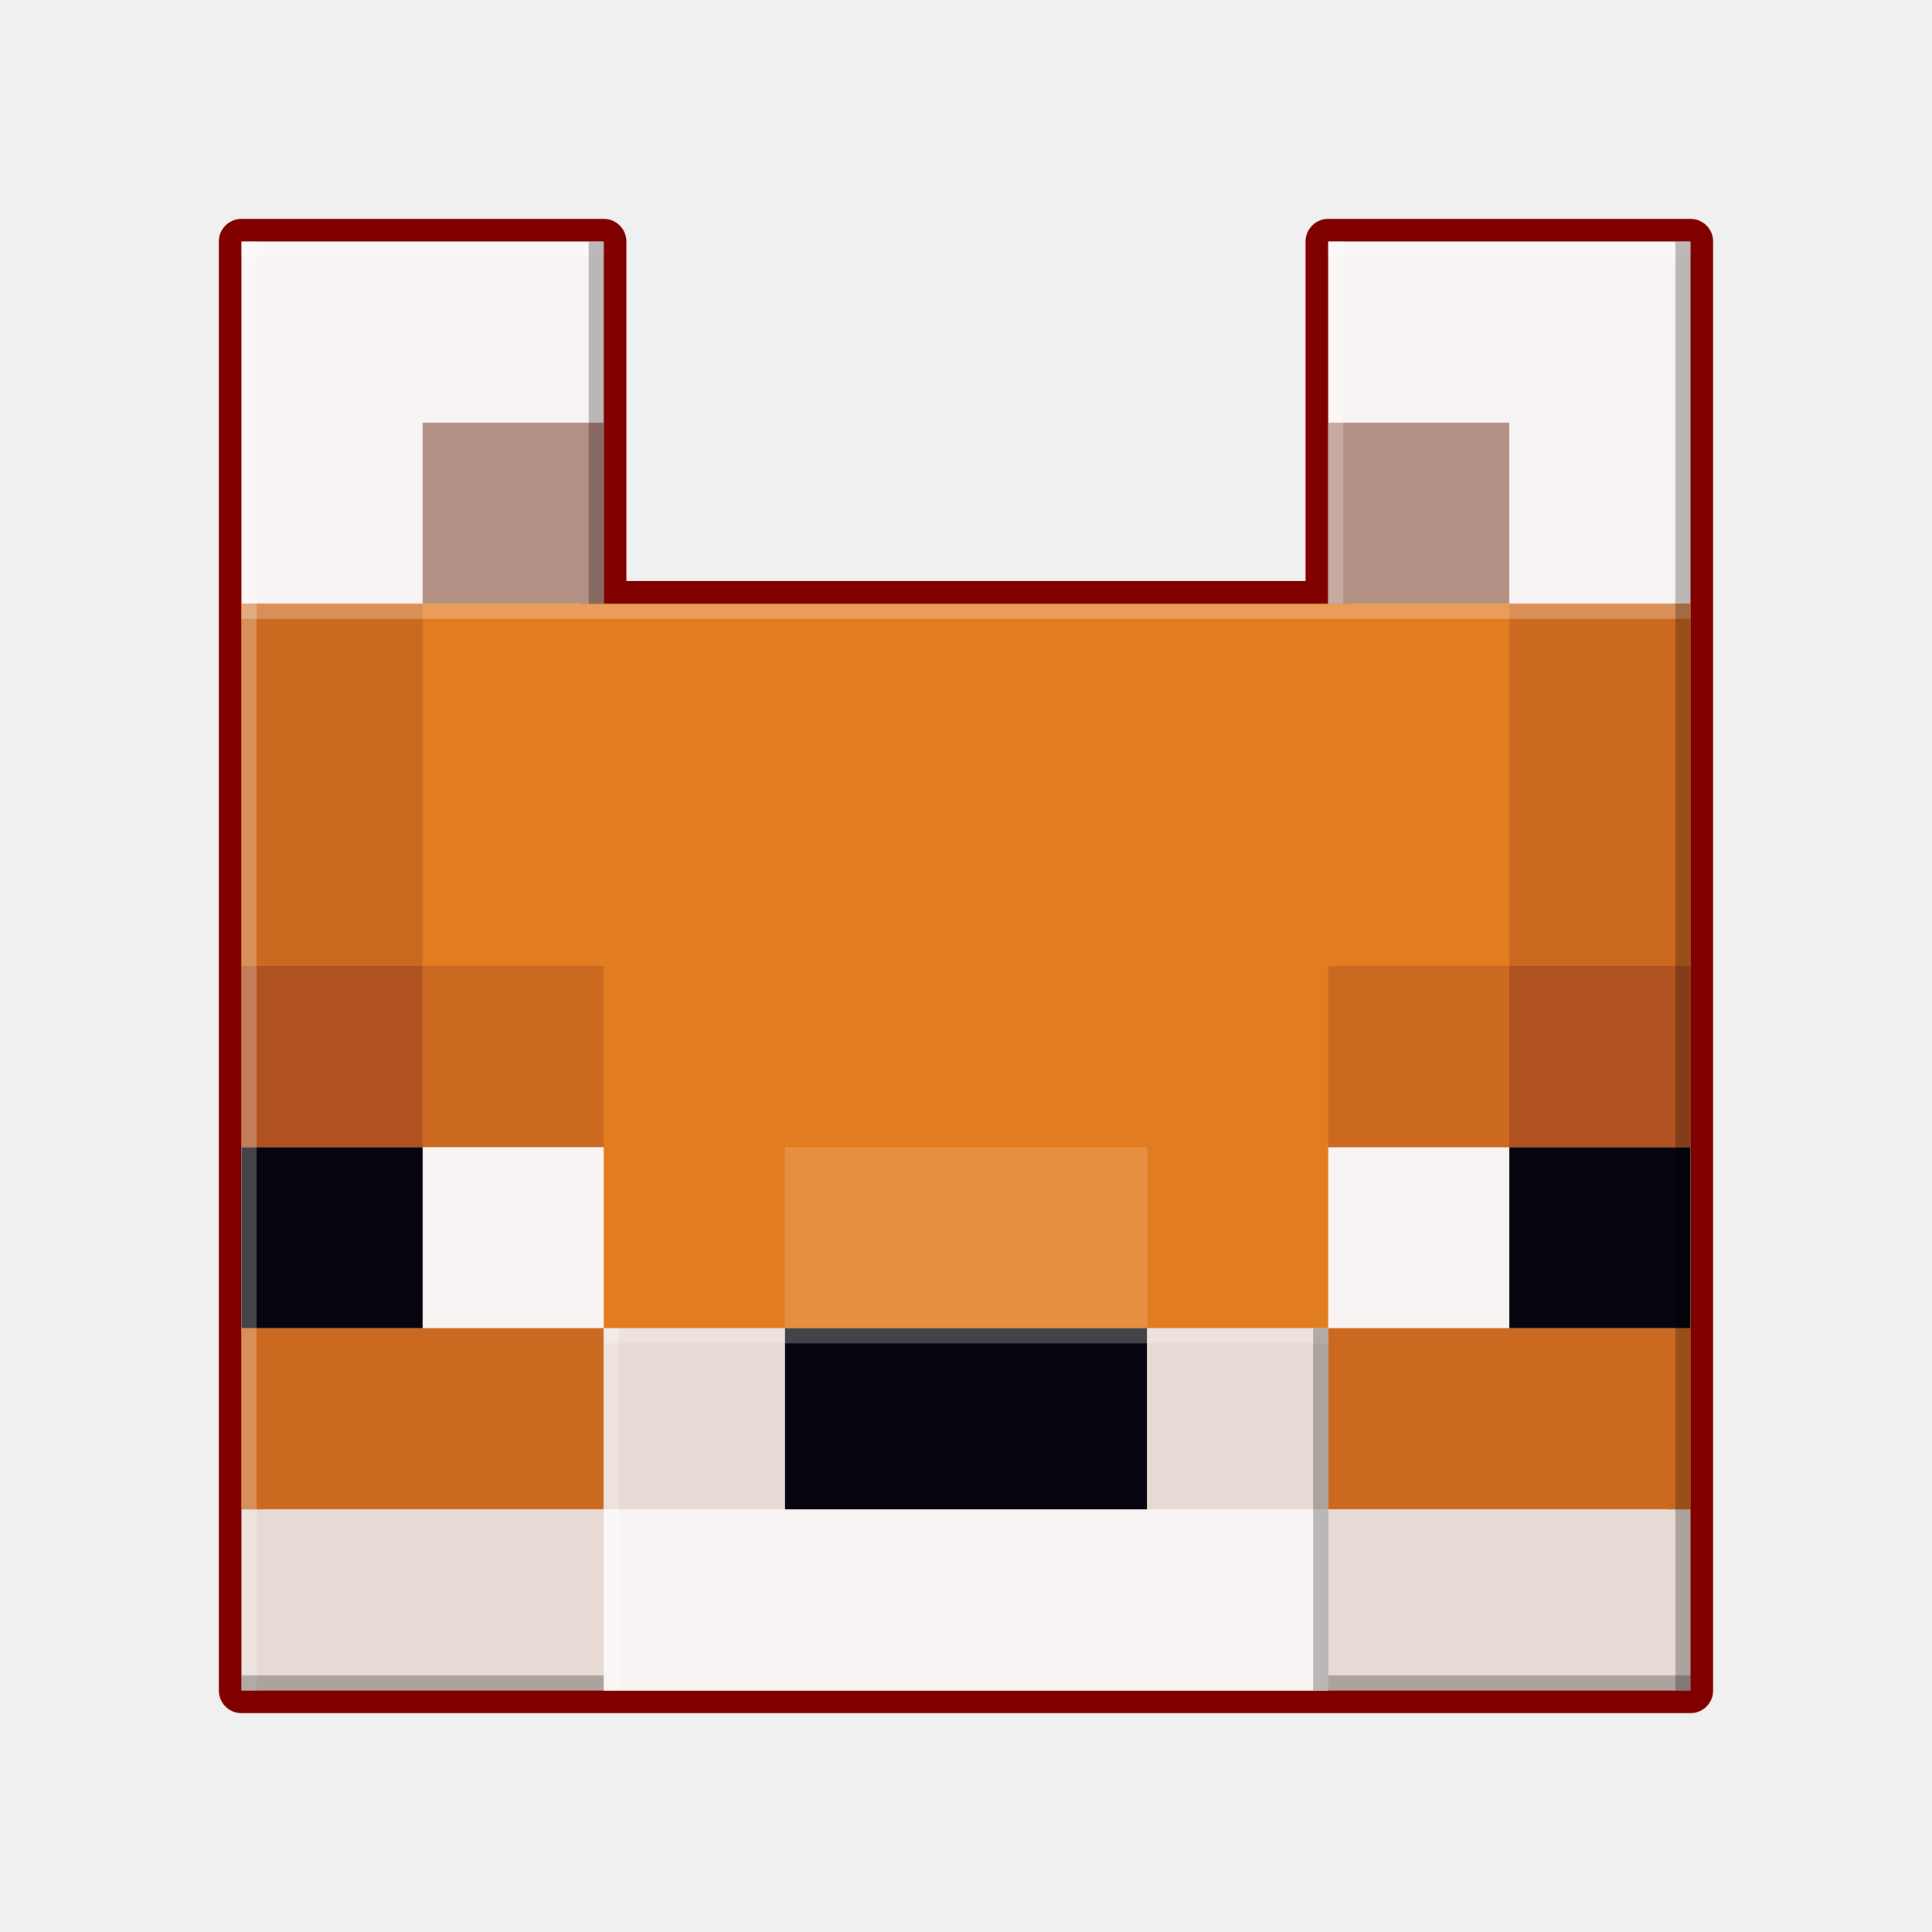
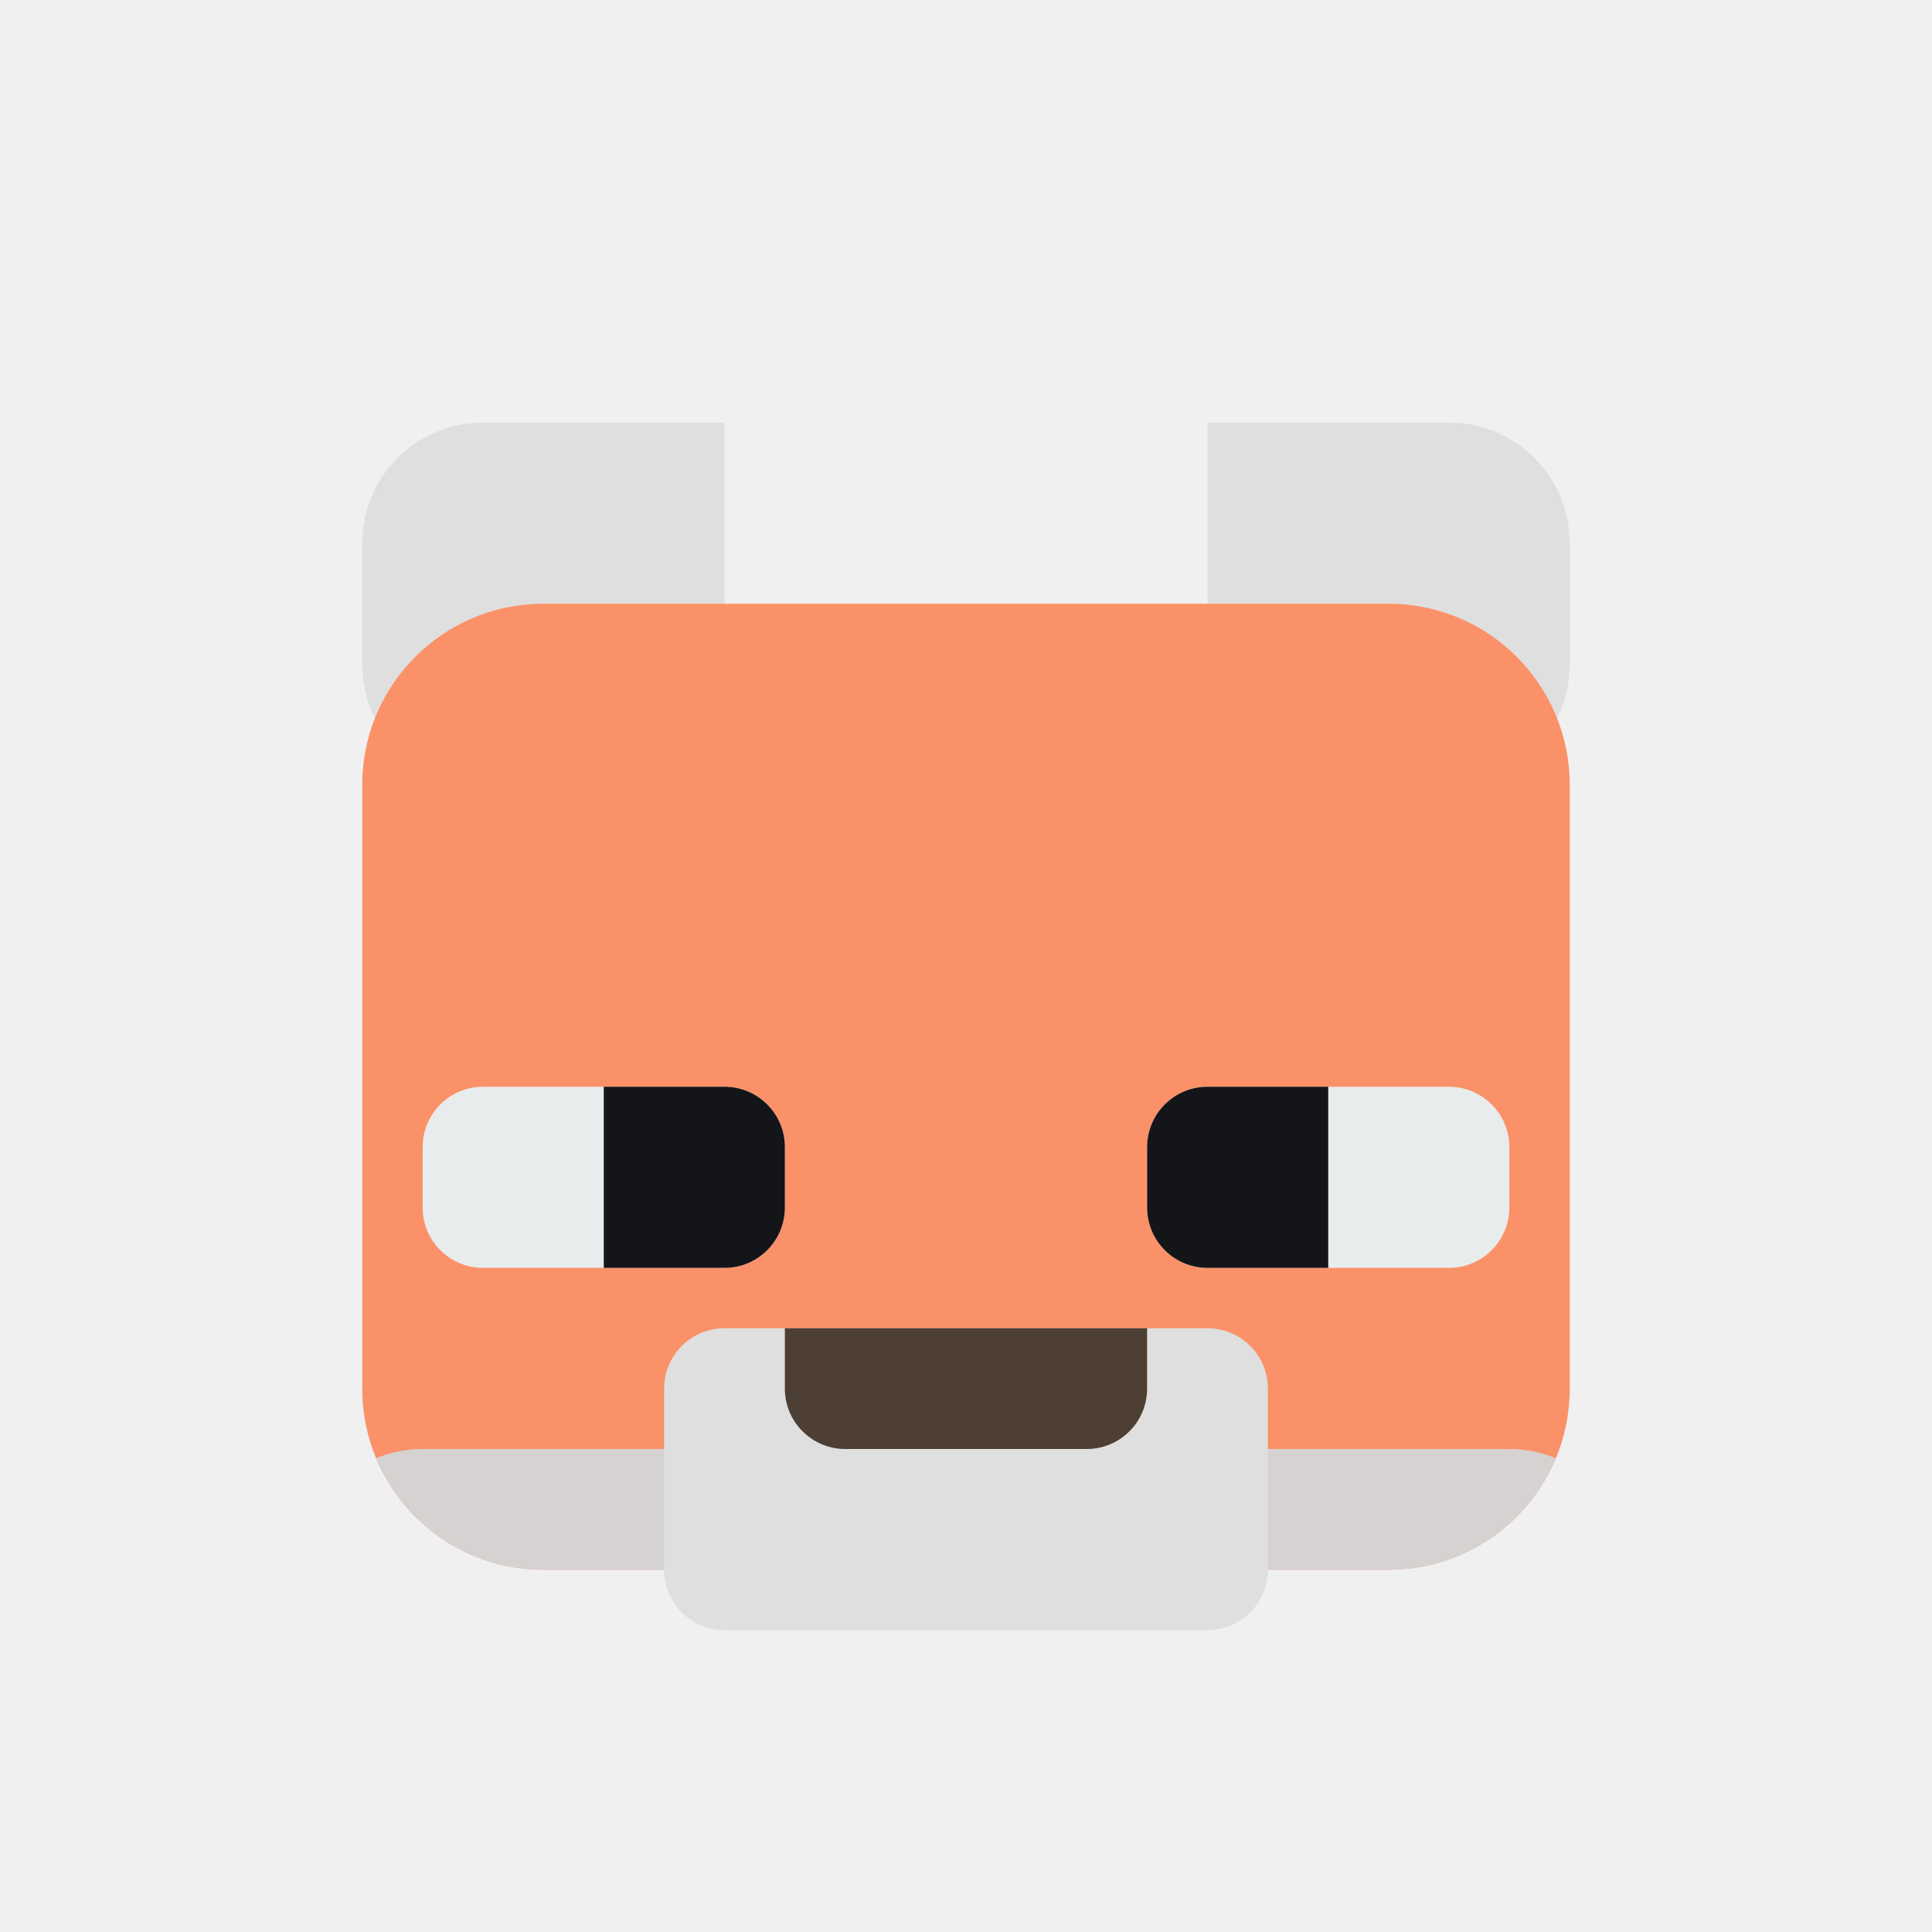
- <svg xmlns="http://www.w3.org/2000/svg" id="svg8" version="1.1" viewBox="0 0 33.867 33.867" height="128" width="128">
-   <defs id="defs2" />
-   <g transform="translate(0,-263.1333)" id="layer1">
-     <path id="rect4750" d="m 4.233,267.367 v 6.35 6.35 3.175 3.175 3.175 3.175 h 25.4 v -3.175 -3.175 -3.175 -3.175 -6.35 -6.35 h -6.35 v 6.35 h -12.7 v -3.175 -3.175 z" style="color:#000000;display:inline;overflow:visible;visibility:visible;opacity:1;fill:none;fill-opacity:1;fill-rule:nonzero;stroke:#800000;stroke-width:0.794;stroke-linecap:butt;stroke-linejoin:round;stroke-miterlimit:4;stroke-dasharray:none;stroke-dashoffset:0;stroke-opacity:1;marker:none;enable-background:accumulate" />
-     <g id="g4748">
-       <rect style="color:#000000;display:inline;overflow:visible;visibility:visible;opacity:1;fill:#f9f4f4;fill-opacity:1;fill-rule:nonzero;stroke:none;stroke-width:1.191;stroke-linecap:butt;stroke-linejoin:round;stroke-miterlimit:4;stroke-dasharray:none;stroke-dashoffset:0;stroke-opacity:1;marker:none;enable-background:accumulate" id="rect4553" width="6.35" height="6.35" x="4.233" y="267.367" />
-       <rect style="color:#000000;display:inline;overflow:visible;visibility:visible;opacity:1;fill:#b48f83;fill-opacity:1;fill-rule:nonzero;stroke:none;stroke-width:0.595;stroke-linecap:butt;stroke-linejoin:round;stroke-miterlimit:4;stroke-dasharray:none;stroke-dashoffset:0;stroke-opacity:1;marker:none;enable-background:accumulate" id="rect4553-6-2" width="3.175" height="3.175" x="7.408" y="270.542" />
-       <rect y="267.367" x="23.283" height="6.35" width="6.35" id="rect4623" style="color:#000000;display:inline;overflow:visible;visibility:visible;opacity:1;fill:#f9f4f4;fill-opacity:1;fill-rule:nonzero;stroke:none;stroke-width:1.191;stroke-linecap:butt;stroke-linejoin:round;stroke-miterlimit:4;stroke-dasharray:none;stroke-dashoffset:0;stroke-opacity:1;marker:none;enable-background:accumulate" />
-       <rect y="270.542" x="23.283" height="3.175" width="3.175" id="rect4627" style="color:#000000;display:inline;overflow:visible;visibility:visible;opacity:1;fill:#b48f83;fill-opacity:1;fill-rule:nonzero;stroke:none;stroke-width:0.595;stroke-linecap:butt;stroke-linejoin:round;stroke-miterlimit:4;stroke-dasharray:none;stroke-dashoffset:0;stroke-opacity:1;marker:none;enable-background:accumulate" />
-       <rect style="color:#000000;display:inline;overflow:visible;visibility:visible;opacity:1;fill:#e27c21;fill-opacity:1;fill-rule:nonzero;stroke:none;stroke-width:0.595;stroke-linecap:butt;stroke-linejoin:round;stroke-miterlimit:4;stroke-dasharray:none;stroke-dashoffset:0;stroke-opacity:1;marker:none;enable-background:accumulate" id="rect4672" width="25.4" height="15.875" x="4.233" y="273.717" />
-       <rect style="color:#000000;display:inline;overflow:visible;visibility:visible;opacity:1;fill:#cc6920;fill-opacity:1;fill-rule:nonzero;stroke:none;stroke-width:0.595;stroke-linecap:butt;stroke-linejoin:round;stroke-miterlimit:4;stroke-dasharray:none;stroke-dashoffset:0;stroke-opacity:1;marker:none;enable-background:accumulate" id="rect4629" width="3.175" height="6.35" x="4.233" y="273.717" />
-       <rect y="273.717" x="26.458" height="6.35" width="3.175" id="rect4631" style="color:#000000;display:inline;overflow:visible;visibility:visible;opacity:1;fill:#cc6920;fill-opacity:1;fill-rule:nonzero;stroke:none;stroke-width:0.595;stroke-linecap:butt;stroke-linejoin:round;stroke-miterlimit:4;stroke-dasharray:none;stroke-dashoffset:0;stroke-opacity:1;marker:none;enable-background:accumulate" />
-       <rect style="color:#000000;display:inline;overflow:visible;visibility:visible;opacity:1;fill:#e78f41;fill-opacity:1;fill-rule:nonzero;stroke:none;stroke-width:0.595;stroke-linecap:butt;stroke-linejoin:round;stroke-miterlimit:4;stroke-dasharray:none;stroke-dashoffset:0;stroke-opacity:1;marker:none;enable-background:accumulate" id="rect4636" width="6.35" height="3.175" x="13.758" y="283.242" />
-       <rect style="color:#000000;display:inline;overflow:visible;visibility:visible;opacity:1;fill:#b05122;fill-opacity:1;fill-rule:nonzero;stroke:none;stroke-width:0.595;stroke-linecap:butt;stroke-linejoin:round;stroke-miterlimit:4;stroke-dasharray:none;stroke-dashoffset:0;stroke-opacity:1;marker:none;enable-background:accumulate" id="rect4638" width="3.175" height="3.175" x="4.233" y="280.067" />
-       <rect style="color:#000000;display:inline;overflow:visible;visibility:visible;opacity:1;fill:#cc6920;fill-opacity:1;fill-rule:nonzero;stroke:none;stroke-width:0.595;stroke-linecap:butt;stroke-linejoin:round;stroke-miterlimit:4;stroke-dasharray:none;stroke-dashoffset:0;stroke-opacity:1;marker:none;enable-background:accumulate" id="rect4640" width="3.175" height="3.175" x="7.408" y="280.067" />
-       <rect style="color:#000000;display:inline;overflow:visible;visibility:visible;opacity:1;fill:#f9f4f4;fill-opacity:1;fill-rule:nonzero;stroke:none;stroke-width:0.842;stroke-linecap:butt;stroke-linejoin:round;stroke-miterlimit:4;stroke-dasharray:none;stroke-dashoffset:0;stroke-opacity:1;marker:none;enable-background:accumulate" id="rect4644" width="6.35" height="3.175" x="4.233" y="283.242" />
-       <rect style="color:#000000;display:inline;overflow:visible;visibility:visible;opacity:1;fill:#06040e;fill-opacity:1;fill-rule:nonzero;stroke:none;stroke-width:0.595;stroke-linecap:butt;stroke-linejoin:round;stroke-miterlimit:4;stroke-dasharray:none;stroke-dashoffset:0;stroke-opacity:1;marker:none;enable-background:accumulate" id="rect4642" width="3.175" height="3.175" x="4.233" y="283.242" />
-       <rect style="color:#000000;display:inline;overflow:visible;visibility:visible;opacity:1;fill:#f9f4f4;fill-opacity:1;fill-rule:nonzero;stroke:none;stroke-width:0.842;stroke-linecap:butt;stroke-linejoin:round;stroke-miterlimit:4;stroke-dasharray:none;stroke-dashoffset:0;stroke-opacity:1;marker:none;enable-background:accumulate" id="rect4646" width="6.35" height="3.175" x="23.283" y="283.242" />
-       <rect style="color:#000000;display:inline;overflow:visible;visibility:visible;opacity:1;fill:#06040e;fill-opacity:1;fill-rule:nonzero;stroke:none;stroke-width:0.595;stroke-linecap:butt;stroke-linejoin:round;stroke-miterlimit:4;stroke-dasharray:none;stroke-dashoffset:0;stroke-opacity:1;marker:none;enable-background:accumulate" id="rect4648" width="3.175" height="3.175" x="26.458" y="283.242" />
-       <rect style="color:#000000;display:inline;overflow:visible;visibility:visible;opacity:1;fill:#cc6920;fill-opacity:1;fill-rule:nonzero;stroke:none;stroke-width:0.595;stroke-linecap:butt;stroke-linejoin:round;stroke-miterlimit:4;stroke-dasharray:none;stroke-dashoffset:0;stroke-opacity:1;marker:none;enable-background:accumulate" id="rect4650" width="3.175" height="3.175" x="23.283" y="280.067" />
-       <rect style="color:#000000;display:inline;overflow:visible;visibility:visible;opacity:1;fill:#b05122;fill-opacity:1;fill-rule:nonzero;stroke:none;stroke-width:0.595;stroke-linecap:butt;stroke-linejoin:round;stroke-miterlimit:4;stroke-dasharray:none;stroke-dashoffset:0;stroke-opacity:1;marker:none;enable-background:accumulate" id="rect4652" width="3.175" height="3.175" x="26.458" y="280.067" />
-       <rect style="color:#000000;display:inline;overflow:visible;visibility:visible;opacity:1;fill:#cc6920;fill-opacity:1;fill-rule:nonzero;stroke:none;stroke-width:0.595;stroke-linecap:butt;stroke-linejoin:round;stroke-miterlimit:4;stroke-dasharray:none;stroke-dashoffset:0;stroke-opacity:1;marker:none;enable-background:accumulate" id="rect4654" width="25.4" height="3.175" x="4.233" y="286.417" />
-       <rect style="color:#000000;display:inline;overflow:visible;visibility:visible;opacity:1;fill:#e7d9d3;fill-opacity:1;fill-rule:nonzero;stroke:none;stroke-width:0.595;stroke-linecap:butt;stroke-linejoin:round;stroke-miterlimit:4;stroke-dasharray:none;stroke-dashoffset:0;stroke-opacity:1;marker:none;enable-background:accumulate" id="rect4656" width="25.4" height="3.175" x="4.233" y="289.592" />
-       <rect style="color:#000000;display:inline;overflow:visible;visibility:visible;opacity:0.25;fill:#ffffff;fill-opacity:1;fill-rule:nonzero;stroke:none;stroke-width:0.561;stroke-linecap:butt;stroke-linejoin:round;stroke-miterlimit:4;stroke-dasharray:none;stroke-dashoffset:0;stroke-opacity:1;marker:none;enable-background:accumulate" id="rect4917" width="25.4" height="0.265" x="4.233" y="273.717" />
-       <rect style="color:#000000;display:inline;overflow:visible;visibility:visible;opacity:0.25;fill:#ffffff;fill-opacity:1;fill-rule:nonzero;stroke:none;stroke-width:0.486;stroke-linecap:butt;stroke-linejoin:round;stroke-miterlimit:4;stroke-dasharray:none;stroke-dashoffset:0;stroke-opacity:1;marker:none;enable-background:accumulate" id="rect4921" width="0.265" height="19.05" x="4.233" y="273.717" />
-       <rect style="color:#000000;display:inline;overflow:visible;visibility:visible;opacity:1;fill:#f9f4f4;fill-opacity:1;fill-rule:nonzero;stroke:none;stroke-width:1.191;stroke-linecap:butt;stroke-linejoin:round;stroke-miterlimit:4;stroke-dasharray:none;stroke-dashoffset:0;stroke-opacity:1;marker:none;enable-background:accumulate" id="rect4658" width="12.7" height="6.35" x="10.583" y="286.417" />
-       <rect style="color:#000000;display:inline;overflow:visible;visibility:visible;opacity:1;fill:#06040e;fill-opacity:1;fill-rule:nonzero;stroke:none;stroke-width:1.191;stroke-linecap:butt;stroke-linejoin:round;stroke-miterlimit:4;stroke-dasharray:none;stroke-dashoffset:0;stroke-opacity:1;marker:none;enable-background:accumulate" id="rect4660" width="6.35" height="3.175" x="13.758" y="286.417" />
-       <rect style="color:#000000;display:inline;overflow:visible;visibility:visible;opacity:1;fill:#e7d9d3;fill-opacity:1;fill-rule:nonzero;stroke:none;stroke-width:1.191;stroke-linecap:butt;stroke-linejoin:round;stroke-miterlimit:4;stroke-dasharray:none;stroke-dashoffset:0;stroke-opacity:1;marker:none;enable-background:accumulate" id="rect4662" width="3.175" height="3.175" x="10.583" y="286.417" />
-       <rect style="color:#000000;display:inline;overflow:visible;visibility:visible;opacity:1;fill:#e7d9d3;fill-opacity:1;fill-rule:nonzero;stroke:none;stroke-width:1.191;stroke-linecap:butt;stroke-linejoin:round;stroke-miterlimit:4;stroke-dasharray:none;stroke-dashoffset:0;stroke-opacity:1;marker:none;enable-background:accumulate" id="rect4664" width="3.175" height="3.175" x="20.108" y="286.417" />
-       <rect y="286.417" x="10.583" height="6.35" width="0.265" id="rect4923" style="color:#000000;display:inline;overflow:visible;visibility:visible;opacity:0.25;fill:#ffffff;fill-opacity:1;fill-rule:nonzero;stroke:none;stroke-width:0.281;stroke-linecap:butt;stroke-linejoin:round;stroke-miterlimit:4;stroke-dasharray:none;stroke-dashoffset:0;stroke-opacity:1;marker:none;enable-background:accumulate" />
-       <rect style="color:#000000;display:inline;overflow:visible;visibility:visible;opacity:0.25;fill:#ffffff;fill-opacity:1;fill-rule:nonzero;stroke:none;stroke-width:0.397;stroke-linecap:butt;stroke-linejoin:round;stroke-miterlimit:4;stroke-dasharray:none;stroke-dashoffset:0;stroke-opacity:1;marker:none;enable-background:accumulate" id="rect4951" width="12.7" height="0.265" x="10.583" y="286.417" />
-       <rect y="273.717" x="29.369" height="19.05" width="0.265" id="rect4953" style="color:#000000;display:inline;overflow:visible;visibility:visible;opacity:0.25;fill:#000000;fill-opacity:1;fill-rule:nonzero;stroke:none;stroke-width:0.486;stroke-linecap:butt;stroke-linejoin:round;stroke-miterlimit:4;stroke-dasharray:none;stroke-dashoffset:0;stroke-opacity:1;marker:none;enable-background:accumulate" />
-       <rect y="292.502" x="23.283" height="0.265" width="6.35" id="rect4957" style="color:#000000;display:inline;overflow:visible;visibility:visible;opacity:0.25;fill:#000000;fill-opacity:1;fill-rule:nonzero;stroke:none;stroke-width:0.281;stroke-linecap:butt;stroke-linejoin:round;stroke-miterlimit:4;stroke-dasharray:none;stroke-dashoffset:0;stroke-opacity:1;marker:none;enable-background:accumulate" />
-       <rect style="color:#000000;display:inline;overflow:visible;visibility:visible;opacity:0.25;fill:#000000;fill-opacity:1;fill-rule:nonzero;stroke:none;stroke-width:0.281;stroke-linecap:butt;stroke-linejoin:round;stroke-miterlimit:4;stroke-dasharray:none;stroke-dashoffset:0;stroke-opacity:1;marker:none;enable-background:accumulate" id="rect4959" width="0.265" height="6.35" x="23.019" y="286.417" />
-       <rect y="292.502" x="4.233" height="0.265" width="6.35" id="rect4961" style="color:#000000;display:inline;overflow:visible;visibility:visible;opacity:0.25;fill:#000000;fill-opacity:1;fill-rule:nonzero;stroke:none;stroke-width:0.281;stroke-linecap:butt;stroke-linejoin:round;stroke-miterlimit:4;stroke-dasharray:none;stroke-dashoffset:0;stroke-opacity:1;marker:none;enable-background:accumulate" />
-       <rect y="267.367" x="4.233" height="6.35" width="0.265" id="rect4963" style="color:#000000;display:inline;overflow:visible;visibility:visible;opacity:0.25;fill:#ffffff;fill-opacity:1;fill-rule:nonzero;stroke:none;stroke-width:0.281;stroke-linecap:butt;stroke-linejoin:round;stroke-miterlimit:4;stroke-dasharray:none;stroke-dashoffset:0;stroke-opacity:1;marker:none;enable-background:accumulate" />
-       <rect style="color:#000000;display:inline;overflow:visible;visibility:visible;opacity:0.25;fill:#ffffff;fill-opacity:1;fill-rule:nonzero;stroke:none;stroke-width:0.281;stroke-linecap:butt;stroke-linejoin:round;stroke-miterlimit:4;stroke-dasharray:none;stroke-dashoffset:0;stroke-opacity:1;marker:none;enable-background:accumulate" id="rect4965" width="6.35" height="0.265" x="4.233" y="267.367" />
-       <rect y="267.367" x="23.283" height="6.35" width="0.265" id="rect4963-9" style="color:#000000;display:inline;overflow:visible;visibility:visible;opacity:0.25;fill:#ffffff;fill-opacity:1;fill-rule:nonzero;stroke:none;stroke-width:0.281;stroke-linecap:butt;stroke-linejoin:round;stroke-miterlimit:4;stroke-dasharray:none;stroke-dashoffset:0;stroke-opacity:1;marker:none;enable-background:accumulate" />
-       <rect style="color:#000000;display:inline;overflow:visible;visibility:visible;opacity:0.25;fill:#ffffff;fill-opacity:1;fill-rule:nonzero;stroke:none;stroke-width:0.281;stroke-linecap:butt;stroke-linejoin:round;stroke-miterlimit:4;stroke-dasharray:none;stroke-dashoffset:0;stroke-opacity:1;marker:none;enable-background:accumulate" id="rect4965-1" width="6.35" height="0.265" x="23.283" y="267.367" />
-       <rect style="color:#000000;display:inline;overflow:visible;visibility:visible;opacity:0.25;fill:#000000;fill-opacity:1;fill-rule:nonzero;stroke:none;stroke-width:0.281;stroke-linecap:butt;stroke-linejoin:round;stroke-miterlimit:4;stroke-dasharray:none;stroke-dashoffset:0;stroke-opacity:1;marker:none;enable-background:accumulate" id="rect4985" width="0.265" height="6.35" x="29.369" y="267.367" />
-       <rect y="267.367" x="10.319" height="6.35" width="0.265" id="rect4987" style="color:#000000;display:inline;overflow:visible;visibility:visible;opacity:0.25;fill:#000000;fill-opacity:1;fill-rule:nonzero;stroke:none;stroke-width:0.281;stroke-linecap:butt;stroke-linejoin:round;stroke-miterlimit:4;stroke-dasharray:none;stroke-dashoffset:0;stroke-opacity:1;marker:none;enable-background:accumulate" />
+ <svg xmlns="http://www.w3.org/2000/svg" xmlns:xlink="http://www.w3.org/1999/xlink" width="32" height="32" version="1.1" viewBox="0 0 32 32" id="svg168" xml:space="preserve">
+   <defs id="defs172">
+     <clipPath clipPathUnits="userSpaceOnUse" id="clipPath51555-6-8-0">
+       <rect style="fill:#fb9168;fill-opacity:1;stroke-width:0.271;paint-order:stroke markers fill;stop-color:#000000" id="rect51557-5-1-8" width="20" height="16" x="178.385" y="6" ry="3" />
+     </clipPath>
+     <clipPath clipPathUnits="userSpaceOnUse" id="clipPath51465-6-2-8">
+       <rect style="fill:#dfdfdf;fill-opacity:1;stroke-width:0.265;paint-order:stroke markers fill;stop-color:#000000" id="rect51467-3-9-5" width="10" height="5" x="183.385" y="18" ry="1" />
+     </clipPath>
+     <clipPath clipPathUnits="userSpaceOnUse" id="clipPath52515-9-3-0">
+       <rect style="fill:#d6d2d2;fill-opacity:1;stroke-width:0.265;paint-order:stroke markers fill;stop-color:#000000" id="rect52517-4-9-9" width="6" height="3" x="179.385" y="14" ry="1" />
+     </clipPath>
+   </defs>
+   <g id="i_fox" transform="translate(-160)">
+     <path id="path51543" style="fill:#dfdfdf;fill-opacity:1;stroke-width:0.265;paint-order:stroke markers fill;stop-color:#000000" d="m 180,7 v 2 1 1 c 0,1.108 0.892,2 2,2 h 2 c 1.108,0 2,-0.892 2,-2 V 9 c 0,-1.108 -0.892,-2 -2,-2 h -1 -1 z" />
+     <path id="rect51469" style="fill:#dfdfdf;fill-opacity:1;stroke-width:0.265;paint-order:stroke markers fill;stop-color:#000000" d="m 172,7 v 2 1 1 c 0,1.108 -0.892,2 -2,2 h -2 c -1.108,0 -2,-0.892 -2,-2 V 9 c 0,-1.108 0.892,-2 2,-2 h 1 1 z" />
+     <g id="g51553" clip-path="url(#clipPath51555-6-8-0)" transform="translate(-12.38519,4.000002)">
+       <rect style="fill:#fb9168;fill-opacity:1;stroke-width:0.271;paint-order:stroke markers fill;stop-color:#000000" id="rect50678" width="20" height="16" x="178.385" y="6" />
+       <rect style="fill:#d6d2d2;fill-opacity:1;stroke-width:0.259;paint-order:stroke markers fill;stop-color:#000000" id="rect51545" width="22" height="5" x="177.385" y="20" ry="2" />
    </g>
+     <g id="g51463" clip-path="url(#clipPath51465-6-2-8)" transform="translate(-12.38519,4.000002)">
+       <rect style="fill:#dfdfdf;fill-opacity:1;stroke-width:0.265;paint-order:stroke markers fill;stop-color:#000000" id="rect51033" width="10" height="5" x="183.385" y="18" />
+       <rect style="fill:#4d3f33;fill-opacity:1;stroke-width:0.265;paint-order:stroke markers fill;stop-color:#000000" id="rect51319" width="6" height="3" x="185.385" y="17" ry="1" />
+     </g>
+     <g id="g52513" clip-path="url(#clipPath52515-9-3-0)" transform="matrix(-1,0,0,1,352.3852,4.000002)">
+       <rect style="fill:#e9ecec;fill-opacity:1;stroke-width:0.265;paint-order:stroke markers fill;stop-color:#000000" id="rect52365" width="6" height="3" x="179.385" y="14" />
+       <rect style="fill:#141519;fill-opacity:1;stroke-width:0.265;paint-order:stroke markers fill;stop-color:#000000" id="rect52369" width="6" height="5" x="176.385" y="13" />
+     </g>
+     <use x="0" y="0" xlink:href="#g52513" id="use55252" transform="matrix(-1,0,0,1,352,0)" />
+     <rect style="fill:#ffffff;fill-opacity:0;stroke:none;stroke-width:0.265;paint-order:stroke markers fill;stop-color:#000000" id="rect128412-7-4" width="32" height="32" x="160" y="0" />
  </g>
</svg>
